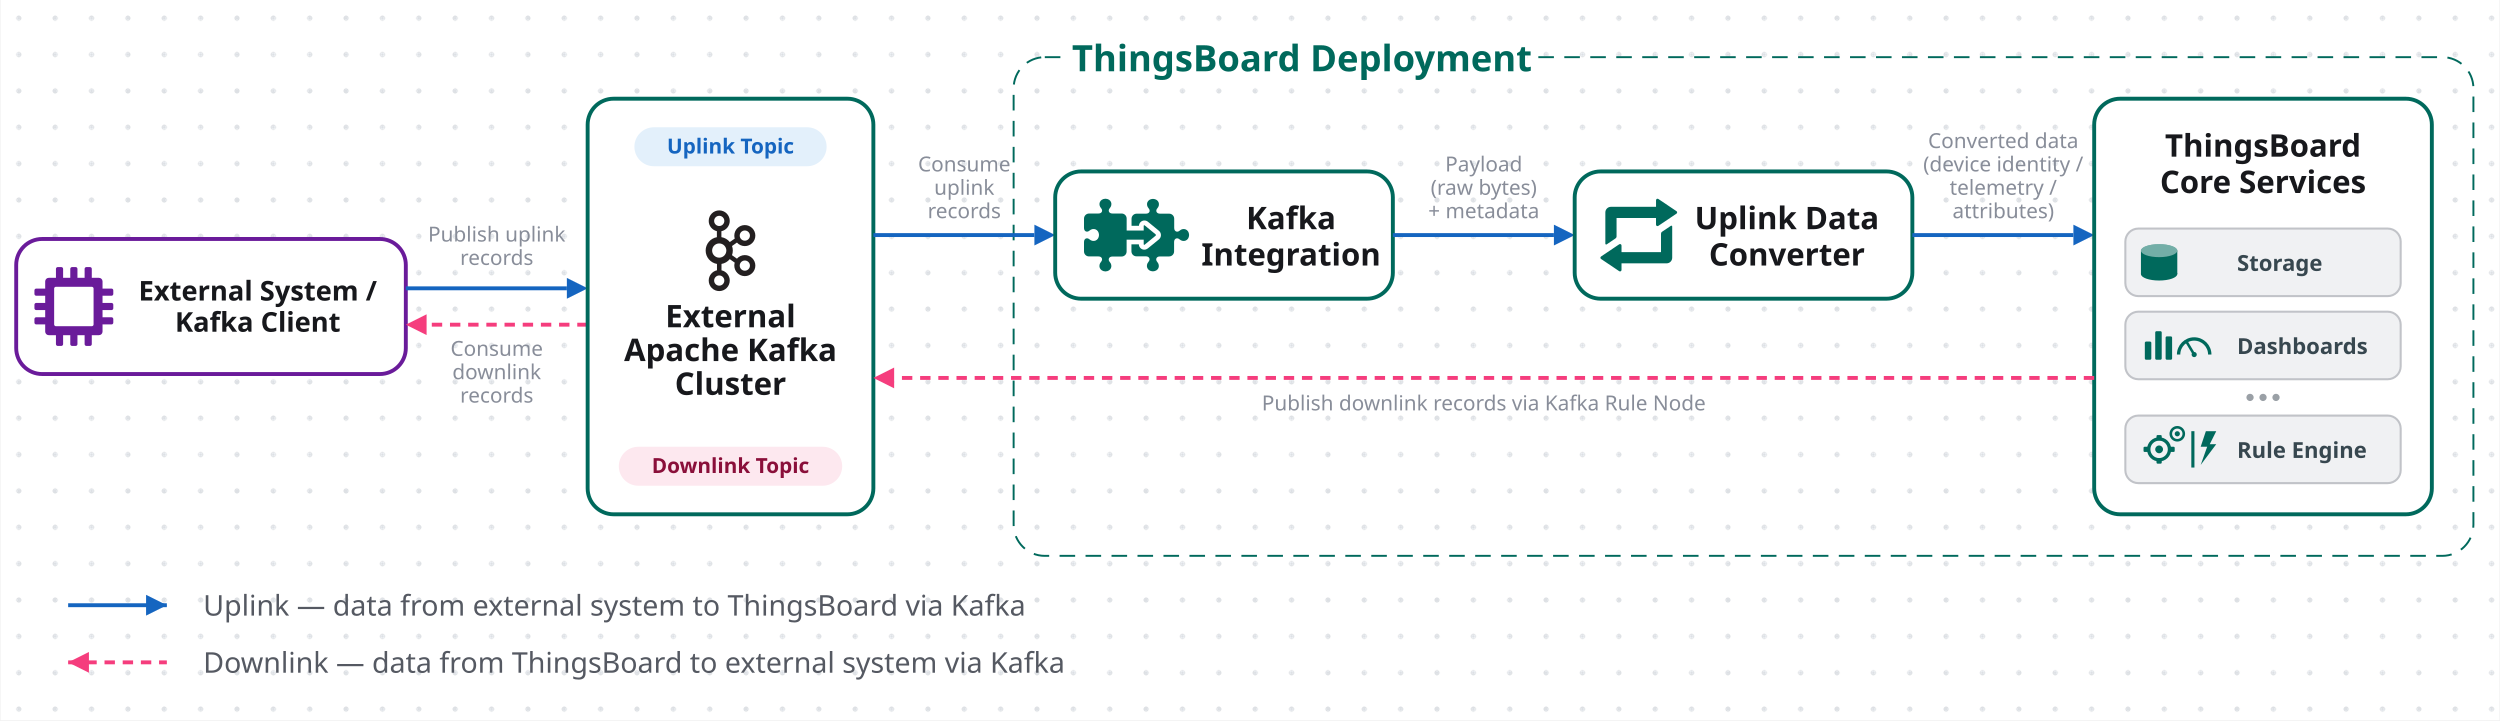
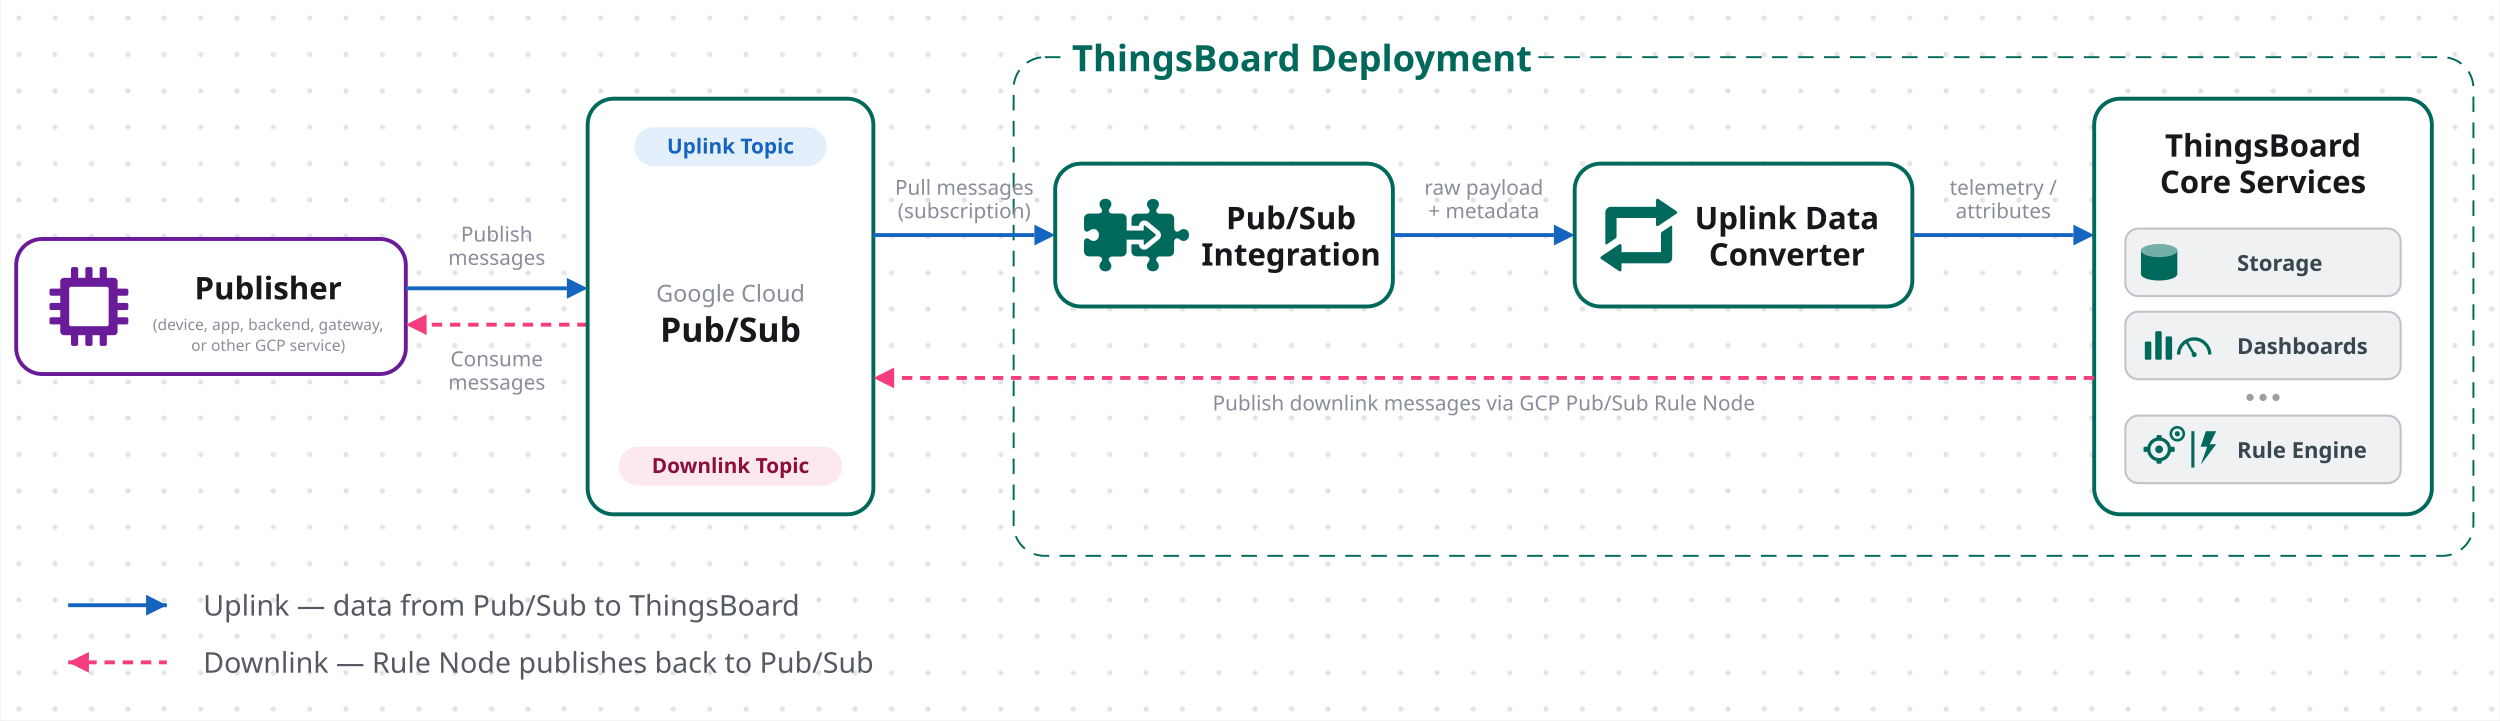
<svg xmlns="http://www.w3.org/2000/svg" width="1430" height="412" viewBox="0 0 962 277.3">
  <defs>
    <pattern id="dots" x="0" y="0" width="14" height="14" patternUnits="userSpaceOnUse">
      <circle cx="7" cy="7" r="1" fill="#dde0e4" />
    </pattern>
    <clipPath id="clip0">
      <path fill="#fff" d="M0 0h962v277.3H0z" />
    </clipPath>
  </defs>
  <g clip-path="url(#clip0)">
    <path fill="#fff" d="M0 0h962v277.3H0z" />
    <rect width="962" height="277.3" fill="url(#dots)" />
    <g transform="translate(0,33)">
      <rect x="390" y="-11" width="562" height="192" rx="12" fill="none" stroke="#00695c" stroke-width="0.75" stroke-dasharray="6,4" />
      <rect x="410" y="-18" width="178" height="14" fill="#fff" />
      <text x="501" y="-11" text-anchor="middle" font-family="system-ui,sans-serif" font-size="14" fill="#00695c" font-weight="600" dominant-baseline="central" textLength="174" lengthAdjust="spacing">ThingsBoard Deployment</text>
      <rect x="6" y="59" width="150" height="52" rx="10" fill="#fff" stroke="#6a1b9a" stroke-width="1.5" />
-       <g transform="translate(7.5,64.3) scale(0.69)" fill="#6a1b9a">
+       <g transform="translate(13.3,64.3) scale(0.69)" fill="#6a1b9a">
        <rect x="14" y="14" width="32" height="32" rx="2" fill="#6a1b9a" />
        <rect x="19" y="19" width="22" height="22" rx="1" fill="#fff" />
        <rect x="20" y="8" width="4" height="7" rx="1" />
        <rect x="28" y="8" width="4" height="7" rx="1" />
        <rect x="36" y="8" width="4" height="7" rx="1" />
        <rect x="20" y="45" width="4" height="7" rx="1" />
        <rect x="28" y="45" width="4" height="7" rx="1" />
        <rect x="36" y="45" width="4" height="7" rx="1" />
        <rect x="8" y="20" width="7" height="4" rx="1" />
        <rect x="8" y="28" width="7" height="4" rx="1" />
        <rect x="8" y="36" width="7" height="4" rx="1" />
        <rect x="45" y="20" width="7" height="4" rx="1" />
        <rect x="45" y="28" width="7" height="4" rx="1" />
        <rect x="45" y="36" width="7" height="4" rx="1" />
      </g>
-       <text x="99" y="79" text-anchor="middle" font-family="system-ui,sans-serif" font-size="10.5" fill="#17181c" font-weight="600" dominant-baseline="middle">External System /</text>
-       <text x="99" y="91" text-anchor="middle" font-family="system-ui,sans-serif" font-size="10.5" fill="#17181c" font-weight="600" dominant-baseline="middle">Kafka Client</text>
+       <text x="103" y="78" text-anchor="middle" font-family="system-ui,sans-serif" font-size="12" fill="#17181c" font-weight="600" dominant-baseline="middle">Publisher</text>
+       <text x="103" y="92" text-anchor="middle" font-family="system-ui,sans-serif" font-size="6" fill="#888d99" dominant-baseline="middle">(device, app, backend, gateway,</text>
+       <text x="103" y="100" text-anchor="middle" font-family="system-ui,sans-serif" font-size="6" fill="#888d99" dominant-baseline="middle">or other GCP service)</text>
      <line x1="156" y1="78" x2="218" y2="78" stroke="#1565c0" stroke-width="1.5" />
      <polygon points="218,74 226,78 218,82" fill="#1565c0" />
-       <text x="191" y="60" text-anchor="middle" font-family="system-ui,sans-serif" font-size="8" fill="#888d99">Publish uplink</text>
-       <text x="191" y="69" text-anchor="middle" font-family="system-ui,sans-serif" font-size="8" fill="#888d99">records</text>
+       <text x="191" y="60" text-anchor="middle" font-family="system-ui,sans-serif" font-size="8" fill="#888d99">Publish</text>
+       <text x="191" y="69" text-anchor="middle" font-family="system-ui,sans-serif" font-size="8" fill="#888d99">messages</text>
      <line x1="226" y1="92" x2="164" y2="92" stroke="#f53d7d" stroke-width="1.5" stroke-dasharray="4,3" />
      <polygon points="164,88 156,92 164,96" fill="#f53d7d" />
-       <text x="191" y="104" text-anchor="middle" font-family="system-ui,sans-serif" font-size="8" fill="#888d99">Consume</text>
-       <text x="191" y="113" text-anchor="middle" font-family="system-ui,sans-serif" font-size="8" fill="#888d99">downlink</text>
-       <text x="191" y="122" text-anchor="middle" font-family="system-ui,sans-serif" font-size="8" fill="#888d99">records</text>
+       <text x="191" y="108" text-anchor="middle" font-family="system-ui,sans-serif" font-size="8" fill="#888d99">Consume</text>
+       <text x="191" y="117" text-anchor="middle" font-family="system-ui,sans-serif" font-size="8" fill="#888d99">messages</text>
      <rect x="226" y="5" width="110" height="160" rx="10" fill="#fff" stroke="#00695c" stroke-width="1.5" />
      <rect x="244" y="16" width="74" height="15" rx="7.5" fill="#e3f0fb" />
      <text x="281" y="23" text-anchor="middle" font-family="system-ui,sans-serif" font-size="8" fill="#1565c0" font-weight="700" dominant-baseline="central">Uplink Topic</text>
-       <text x="281" y="93" text-anchor="middle" font-family="system-ui,sans-serif" font-size="12" fill="#17181c" font-weight="600">External</text>
-       <text x="281" y="106" text-anchor="middle" font-family="system-ui,sans-serif" font-size="12" fill="#17181c" font-weight="600">Apache Kafka</text>
-       <text x="281" y="119" text-anchor="middle" font-family="system-ui,sans-serif" font-size="12" fill="#17181c" font-weight="600">Cluster</text>
-       <g transform="translate(271.43,48) scale(0.074738)" fill="#231f20">
-         <path d="M201.816 230.216c-16.186 0-30.697 7.171-40.634 18.461l-25.463-18.026c2.703-7.442 4.255-15.433 4.255-23.797 0-8.219-1.498-16.076-4.112-23.408l25.406-17.835c9.936 11.233 24.409 18.365 40.548 18.365 29.875 0 54.184-24.305 54.184-54.184 0-29.879-24.309-54.184-54.184-54.184-29.875 0-54.184 24.305-54.184 54.184 0 5.348.808 10.505 2.258 15.389l-25.423 17.844c-10.62-13.175-25.911-22.374-43.333-25.182v-30.64c24.544-5.155 43.037-26.962 43.037-53.019C124.171 24.305 99.862 0 69.987 0 40.112 0 15.803 24.305 15.803 54.184c0 25.708 18.014 47.246 42.067 52.769v31.038C25.044 143.753 0 172.401 0 206.854c0 34.621 25.292 63.374 58.355 68.94v32.774c-24.299 5.341-42.552 27.011-42.552 52.894 0 29.879 24.309 54.184 54.184 54.184 29.875 0 54.184-24.305 54.184-54.184 0-25.883-18.253-47.553-42.552-52.894v-32.775a69.965 69.965 0 0 0 42.6-24.776l25.633 18.143c-1.423 4.84-2.22 9.946-2.22 15.24 0 29.879 24.309 54.184 54.184 54.184 29.875 0 54.184-24.305 54.184-54.184 0-29.879-24.309-54.184-54.184-54.184zm0-126.695c14.487 0 26.27 11.788 26.27 26.271s-11.783 26.27-26.27 26.27-26.27-11.787-26.27-26.27c0-14.483 11.783-26.271 26.27-26.271zm-158.1-49.337c0-14.483 11.784-26.27 26.271-26.27s26.27 11.787 26.27 26.27c0 14.483-11.783 26.27-26.27 26.27s-26.271-11.787-26.271-26.27zm52.541 307.278c0 14.483-11.783 26.27-26.27 26.27s-26.271-11.787-26.271-26.27c0-14.483 11.784-26.27 26.271-26.27s26.27 11.787 26.27 26.27zm-26.272-117.97c-20.205 0-36.642-16.434-36.642-36.638 0-20.205 16.437-36.642 36.642-36.642 20.204 0 36.641 16.437 36.641 36.642 0 20.204-16.437 36.638-36.641 36.638zm131.831 67.179c-14.487 0-26.27-11.788-26.27-26.271s11.783-26.27 26.27-26.27 26.27 11.787 26.27 26.27c0 14.483-11.783 26.271-26.27 26.271z" />
-       </g>
+       <text x="281" y="80" text-anchor="middle" font-family="system-ui,sans-serif" font-size="9" fill="#888d99" dominant-baseline="middle">Google Cloud</text>
+       <text x="281" y="94" text-anchor="middle" font-family="system-ui,sans-serif" font-size="13" fill="#17181c" font-weight="600" dominant-baseline="middle">Pub/Sub</text>
      <rect x="238" y="139" width="86" height="15" rx="7.5" fill="#fde8ef" />
      <text x="281" y="146" text-anchor="middle" font-family="system-ui,sans-serif" font-size="8" fill="#8a0f3a" font-weight="700" dominant-baseline="central">Downlink Topic</text>
      <line x1="336" y1="57.5" x2="398" y2="57.5" stroke="#1565c0" stroke-width="1.5" />
      <polygon points="398,53.5 406,57.5 398,61.5" fill="#1565c0" />
-       <text x="371" y="33" text-anchor="middle" font-family="system-ui,sans-serif" font-size="8" fill="#888d99">Consume</text>
-       <text x="371" y="42" text-anchor="middle" font-family="system-ui,sans-serif" font-size="8" fill="#888d99">uplink</text>
-       <text x="371" y="51" text-anchor="middle" font-family="system-ui,sans-serif" font-size="8" fill="#888d99">records</text>
-       <rect x="406" y="33" width="130" height="49" rx="10" fill="#fff" stroke="#00695c" stroke-width="1.5" />
+       <text x="371" y="42" text-anchor="middle" font-family="system-ui,sans-serif" font-size="8" fill="#888d99">Pull messages</text>
+       <text x="371" y="51" text-anchor="middle" font-family="system-ui,sans-serif" font-size="8" fill="#888d99">(subscription)</text>
+       <rect x="406" y="30" width="130" height="55" rx="10" fill="#fff" stroke="#00695c" stroke-width="1.5" />
+       <text x="496.8" y="51" text-anchor="middle" font-family="system-ui,sans-serif" font-size="12" fill="#17181c" font-weight="600" dominant-baseline="middle">Pub/Sub</text>
+       <text x="496.8" y="65" text-anchor="middle" font-family="system-ui,sans-serif" font-size="12" fill="#17181c" font-weight="600" dominant-baseline="middle">Integration</text>
      <g transform="matrix(-0.08286,0,0,-0.08286,457.56,77.736)" fill="#00695c">
        <path d="m 465.3,145.05 h -43.5 c -17.7,0 -21.8,-14.7 -12.6,-25.3 15.2,-17.2 7.1,-43 -20.2,-44.5 -27.3,1 -35.4,27.3 -20.2,44 9.1,10.1 5.1,25.3 -12.6,25.3 h -42.5 c -12.6,0 -23.3,10.1 -23.3,23.3 v 55.1 h -1 -78.4 v -21.8 c 0,-2 -2.5,-3 -4.6,-1.5 l -51.1,42 c -1.5,1.5 -1.5,4 0,5.6 l 51.1,42 c 2,1.5 4.6,0 4.6,-2 v -21.8 h 78.2 1 v 55.6 c 0,12.6 10.1,23.3 23.3,23.3 H 356 c 17.7,0 21.8,14.7 12.6,24.8 -15.2,17.2 -7.1,43 20.2,44 27.3,-1 35.4,-27.3 20.2,-44 -9.1,-10.1 -5.1,-24.8 12.6,-24.8 h 43 c 13.2,0 23.8,-10.6 23.8,-23.8 v -43.6 c -0.5,-17.2 -15.2,-21.2 -25.3,-12.1 -17.2,15.2 -43.5,7.1 -44.5,-20.2 1,-27.3 27.3,-35.4 44.5,-20.2 10.1,9.1 24.8,5.1 25.3,-12.1 v -44 c 0.1,-12.7 -10,-23.3 -23.1,-23.3 z" />
        <path d="m 244.7,145.45 h -43.5 c -17.7,0 -21.8,-15.2 -12.6,-25.3 15.2,-17.2 7.1,-43.5 -20.2,-44.5 -27.3,1 -35.4,26.8 -20.2,44 9.1,10.1 5.1,25.3 -12.6,25.3 H 93.1 c -13.2,0 -23.3,10.6 -23.3,23.3 v 43.5 c 0,17.7 -15.2,21.8 -25.3,12.6 -17.2,-15.2 -43.5,-7.1 -44.5,20.2 1,27.3 27.3,35.4 44,20.2 10.1,-9.1 25.3,-5.1 25.3,12.6 v 43 c 0,13.2 10.6,23.3 23.3,23.3 h 42.5 c 17.7,0 21.8,14.7 12.6,24.8 -15.2,16.7 -7.1,43 20.2,44 27.3,-1 35.4,-26.8 20.2,-44 -9.1,-10.1 -5.1,-24.8 12.6,-24.8 h 43 c 13.2,0 23.8,-10.6 23.8,-23.8 v -32.7 h -34.4 c -0.5,13.7 -11.7,24.8 -25.3,24.8 -6.1,0 -11.6,-2 -16.2,-5.6 l -51.1,-42 c -6.1,-5.1 -9.6,-12.1 -9.6,-20.2 0,-8.1 3.5,-15.2 9.6,-20.2 l 51.6,-42 c 4.6,-3.5 10.1,-5.6 16.2,-5.6 13.7,0 24.8,11.1 25.3,24.8 H 268 v -32.4 c 0,-13.2 -10.6,-23.3 -23.3,-23.3 z" />
      </g>
-       <text x="496.8" y="51" text-anchor="middle" font-family="system-ui,sans-serif" font-size="12" fill="#17181c" font-weight="600" dominant-baseline="middle">Kafka</text>
-       <text x="496.8" y="65" text-anchor="middle" font-family="system-ui,sans-serif" font-size="12" fill="#17181c" font-weight="600" dominant-baseline="middle">Integration</text>
      <line x1="536" y1="57.5" x2="598" y2="57.5" stroke="#1565c0" stroke-width="1.5" />
      <polygon points="598,53.5 606,57.5 598,61.5" fill="#1565c0" />
-       <text x="571" y="33" text-anchor="middle" font-family="system-ui,sans-serif" font-size="8" fill="#888d99">Payload</text>
-       <text x="571" y="42" text-anchor="middle" font-family="system-ui,sans-serif" font-size="8" fill="#888d99">(raw bytes)</text>
+       <text x="571" y="42" text-anchor="middle" font-family="system-ui,sans-serif" font-size="8" fill="#888d99">raw payload</text>
      <text x="571" y="51" text-anchor="middle" font-family="system-ui,sans-serif" font-size="8" fill="#888d99">+ metadata</text>
-       <rect x="606" y="33" width="130" height="49" rx="10" fill="#fff" stroke="#00695c" stroke-width="1.5" />
+       <rect x="606" y="30" width="130" height="55" rx="10" fill="#fff" stroke="#00695c" stroke-width="1.5" />
+       <text x="687.7" y="51" text-anchor="middle" font-family="system-ui,sans-serif" font-size="12" fill="#17181c" font-weight="600" dominant-baseline="middle">Uplink Data</text>
+       <text x="687.7" y="65" text-anchor="middle" font-family="system-ui,sans-serif" font-size="12" fill="#17181c" font-weight="600" dominant-baseline="middle">Converter</text>
      <g transform="translate(603.02,40.60) scale(0.113)" fill="#00695c">
        <path d="m 373.23,68.177 -61.8,-41.6 c -3.4,-2.3 -7.9,0.1 -7.9,4.2 v 22.5 h -153.6 c -10.6,0 -19.1,8.6 -19.1,19.1 v 106.5 c 0,2.3 2.6,3.7 4.5,2.4 l 30,-20.2 c 2.3,-1.5 3.7,-4.1 3.7,-6.9 v -62.7 h 134.4 v 22.5 c 0,4.1 4.5,6.5 7.9,4.2 l 61.8,-41.6 c 3.1,-2 3.1,-6.4 0.1,-8.4 z" />
        <path d="m 354.13,117.98 -30,20.2 c -2.3,1.5 -3.7,4.1 -3.7,6.9 v 62.6 h -134.5 v -22.5 c 0,-4.1 -4.5,-6.5 -7.9,-4.2 l -61.8,41.6 c -3,2 -3,6.4 0,8.4 l 61.8,41.6 c 3.4,2.3 7.9,-0.1 7.9,-4.2 v -22.5 h 153.5 c 10.6,0.1 19.2,-8.5 19.2,-19.1 v -106.4 c 0,-2.3 -2.6,-3.7 -4.5,-2.4 z" />
      </g>
-       <text x="687.7" y="51" text-anchor="middle" font-family="system-ui,sans-serif" font-size="12" fill="#17181c" font-weight="600" dominant-baseline="middle">Uplink Data</text>
-       <text x="687.7" y="65" text-anchor="middle" font-family="system-ui,sans-serif" font-size="12" fill="#17181c" font-weight="600" dominant-baseline="middle">Converter</text>
      <line x1="736" y1="57.5" x2="798" y2="57.5" stroke="#1565c0" stroke-width="1.5" />
      <polygon points="798,53.5 806,57.5 798,61.5" fill="#1565c0" />
-       <text x="771" y="24" text-anchor="middle" font-family="system-ui,sans-serif" font-size="8" fill="#888d99">Converted data</text>
-       <text x="771" y="33" text-anchor="middle" font-family="system-ui,sans-serif" font-size="8" fill="#888d99">(device identity /</text>
      <text x="771" y="42" text-anchor="middle" font-family="system-ui,sans-serif" font-size="8" fill="#888d99">telemetry /</text>
-       <text x="771" y="51" text-anchor="middle" font-family="system-ui,sans-serif" font-size="8" fill="#888d99">attributes)</text>
+       <text x="771" y="51" text-anchor="middle" font-family="system-ui,sans-serif" font-size="8" fill="#888d99">attributes</text>
      <rect x="806" y="5" width="130" height="160" rx="10" fill="#fff" stroke="#00695c" stroke-width="1.5" />
      <text x="871" y="18" text-anchor="middle" font-family="system-ui,sans-serif" font-size="12" fill="#17181c" font-weight="600" dominant-baseline="hanging">ThingsBoard</text>
      <text x="871" y="32" text-anchor="middle" font-family="system-ui,sans-serif" font-size="12" fill="#17181c" font-weight="600" dominant-baseline="hanging">Core Services</text>
      <g transform="translate(117,5)">
        <rect x="701" y="50" width="106" height="26" rx="5" fill="#f0f1f3" stroke="#c1c3c8" stroke-width=".8" />
        <g fill="#00695c" transform="translate(45,-6.5)">
          <ellipse cx="669" cy="65" rx="7" ry="2.5" fill="#00695c" />
          <rect x="662" y="65" width="14" height="9" fill="#00695c" />
          <ellipse cx="669" cy="74" rx="7" ry="2.5" fill="#00695c" />
          <ellipse cx="669" cy="65" rx="7" ry="2.5" fill="#e6f4f1" opacity=".5" />
        </g>
        <text x="744" y="63" text-anchor="start" font-family="system-ui,sans-serif" font-size="8.5" fill="#37474f" font-weight="600" dominant-baseline="central">Storage</text>
        <rect x="701" y="82" width="106" height="26" rx="5" fill="#f0f1f3" stroke="#c1c3c8" stroke-width=".8" />
        <g fill="#00695c" transform="translate(47.5,-5.5)">
          <rect x="661" y="99" width="2.5" height="7" rx=".5" />
          <rect x="665" y="95" width="2.5" height="11" rx=".5" />
          <rect x="669" y="97" width="2.5" height="9" rx=".5" />
          <path d="M674,104 a6,6 0 0,1 12,0" fill="none" stroke="#00695c" stroke-width="1.3" />
          <line x1="680" y1="104" x2="677" y2="99" stroke="#00695c" stroke-width="1" stroke-linecap="round" />
          <circle cx="680" cy="104" r="1" fill="#00695c" />
        </g>
        <text x="744" y="95" text-anchor="start" font-family="system-ui,sans-serif" font-size="8.5" fill="#37474f" font-weight="600" dominant-baseline="central">Dashboards</text>
        <circle cx="749" cy="115" r="1.4" fill="#9aa0a6" />
        <circle cx="754" cy="115" r="1.4" fill="#9aa0a6" />
        <circle cx="759" cy="115" r="1.4" fill="#9aa0a6" />
        <rect x="701" y="122" width="106" height="26" rx="5" fill="#f0f1f3" stroke="#c1c3c8" stroke-width=".8" />
        <g fill="#00695c" transform="translate(49,0)">
          <circle cx="665" cy="135" r="4" fill="none" stroke="#00695c" stroke-width="1.3" />
          <circle cx="665" cy="135" r="1.5" fill="#00695c" />
          <rect x="664" y="129.5" width="2" height="2" rx=".4" />
          <rect x="664" y="138.5" width="2" height="2" rx=".4" />
          <rect x="659" y="134" width="2" height="2" rx=".4" />
          <rect x="669" y="134" width="2" height="2" rx=".4" />
          <circle cx="672" cy="129" r="2.5" fill="none" stroke="#00695c" stroke-width="1" />
          <circle cx="672" cy="129" r="1" fill="#00695c" />
          <line x1="678" y1="128" x2="678" y2="142" stroke="#00695c" stroke-width="1.2" />
          <polygon points="683,128 681,134 683.5,134 681,141 687,133 684.5,133 687,128" fill="#00695c" />
        </g>
        <text x="744" y="135" text-anchor="start" font-family="system-ui,sans-serif" font-size="8.5" fill="#37474f" font-weight="600" dominant-baseline="central">Rule Engine</text>
      </g>
      <line x1="806" y1="112.5" x2="344" y2="112.5" stroke="#f53d7d" stroke-width="1.5" stroke-dasharray="4,3" />
      <polygon points="344,108.5 336,112.5 344,116.5" fill="#f53d7d" />
-       <text x="571" y="125" text-anchor="middle" font-family="system-ui,sans-serif" font-size="8" fill="#888d99">Publish downlink records via Kafka Rule Node</text>
+       <text x="571" y="125" text-anchor="middle" font-family="system-ui,sans-serif" font-size="8" fill="#888d99">Publish downlink messages via GCP Pub/Sub Rule Node</text>
      <line x1="26" y1="200" x2="64" y2="200" stroke="#1565c0" stroke-width="1.5" />
      <polygon points="56,196 64,200 56,204" fill="#1565c0" />
-       <text x="78" y="204" font-family="system-ui,sans-serif" font-size="11" fill="#555962">Uplink — data from external system to ThingsBoard via Kafka</text>
+       <text x="78" y="204" font-family="system-ui,sans-serif" font-size="11" fill="#555962">Uplink — data from Pub/Sub to ThingsBoard</text>
      <line x1="26" y1="222" x2="64" y2="222" stroke="#f53d7d" stroke-width="1.5" stroke-dasharray="4,3" />
      <polygon points="34,218 26,222 34,226" fill="#f53d7d" />
-       <text x="78" y="226" font-family="system-ui,sans-serif" font-size="11" fill="#555962">Downlink — data from ThingsBoard to external system via Kafka</text>
+       <text x="78" y="226" font-family="system-ui,sans-serif" font-size="11" fill="#555962">Downlink — Rule Node publishes back to Pub/Sub</text>
    </g>
  </g>
</svg>
